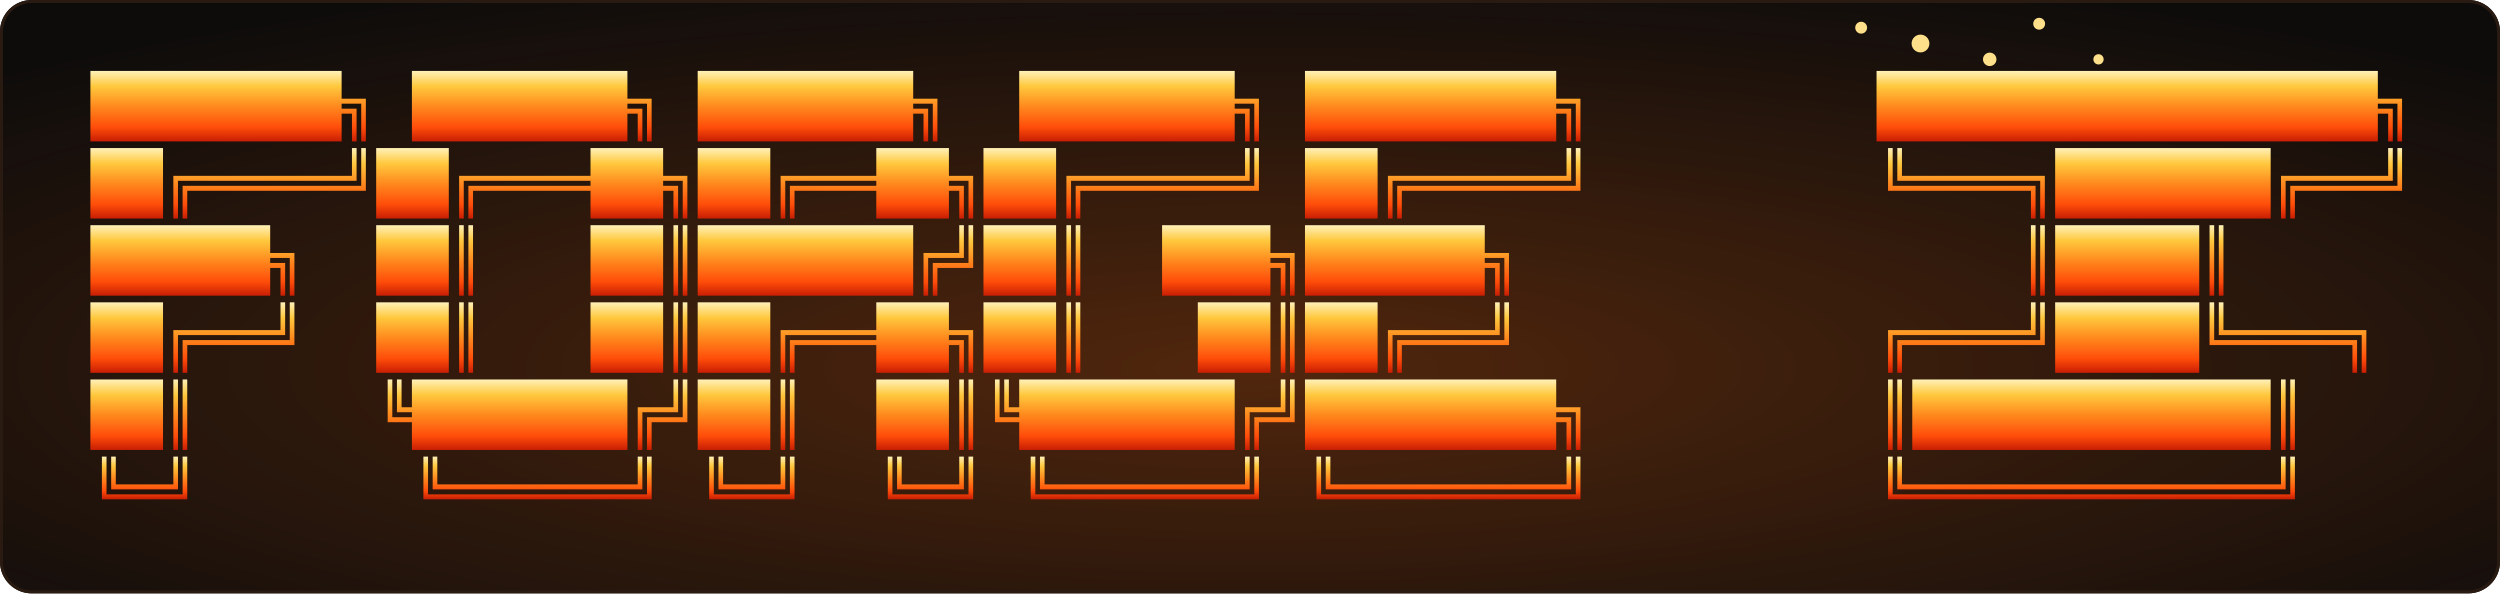
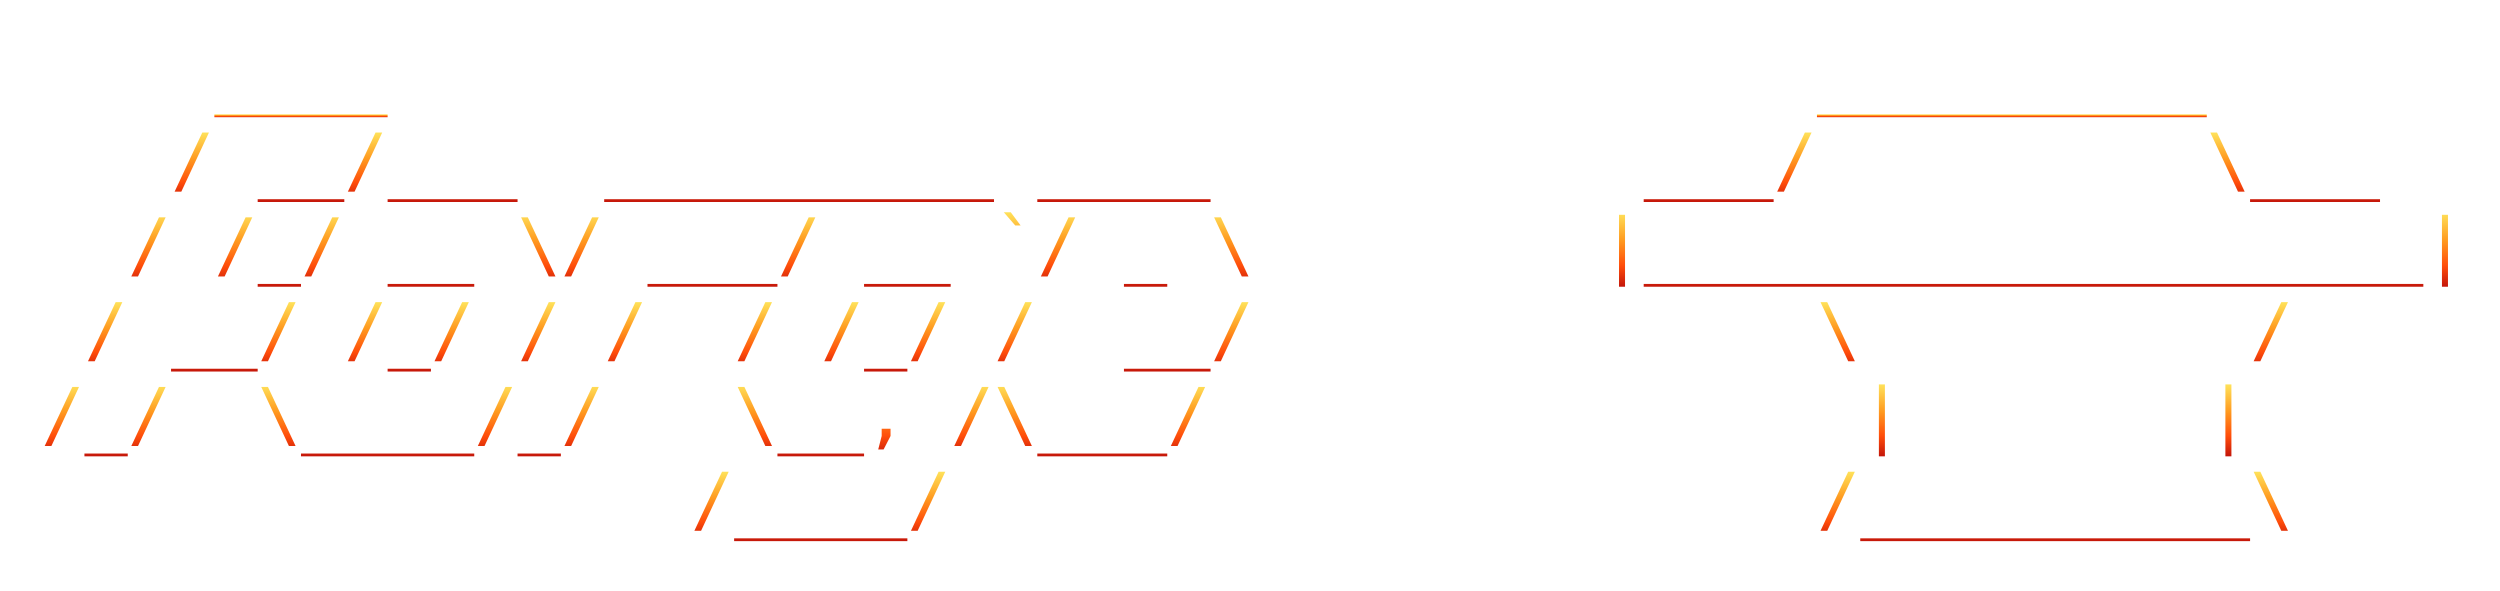
- <svg xmlns="http://www.w3.org/2000/svg" viewBox="0 0 1264 300" role="img" aria-label="forge">
+ <svg xmlns="http://www.w3.org/2000/svg" viewBox="0 0 973 230" role="img" aria-label="forge">
  <defs>
-     <linearGradient id="fire" x1="0" y1="0" x2="0" y2="1">
-       <stop offset="0" stop-color="#FFF1B8" />
-       <stop offset="0.22" stop-color="#FFC83D" />
-       <stop offset="0.5" stop-color="#FF8A1E" />
-       <stop offset="0.8" stop-color="#FF4D0A" />
-       <stop offset="1" stop-color="#C81E04" />
+     <linearGradient id="molten" x1="0" y1="0" x2="0" y2="1">
+       <stop offset="0" stop-color="#FFE25A" />
+       <stop offset="0.38" stop-color="#FF9A1F" />
+       <stop offset="0.72" stop-color="#FF4D0A" />
+       <stop offset="1" stop-color="#C4160A" />
    </linearGradient>
-     <radialGradient id="heat" cx="0.5" cy="0.62" r="0.7">
-       <stop offset="0" stop-color="#FF6A12" stop-opacity="0.28" />
-       <stop offset="1" stop-color="#FF6A12" stop-opacity="0" />
-     </radialGradient>
  </defs>
-   <rect x="0" y="0" width="1264" height="300" rx="16" fill="#0E0C0B" />
-   <rect x="0" y="0" width="1264" height="300" rx="16" fill="url(#heat)" />
-   <rect x="0.75" y="0.75" width="1262.5" height="298.5" rx="15.25" fill="none" stroke="#2A1B12" stroke-width="1.5" />
-   <circle cx="971" cy="22" r="4.5" fill="#FFE08A" />
-   <circle cx="1031" cy="12" r="3" fill="#FFE08A" />
-   <circle cx="941" cy="14" r="3" fill="#FFE08A" />
-   <circle cx="1061" cy="30" r="2.6" fill="#FFE08A" />
-   <circle cx="1006" cy="30" r="3.4" fill="#FFE08A" />
-   <g font-family="'Cascadia Code','SFMono-Regular','Consolas','DejaVu Sans Mono',monospace" font-size="30" fill="url(#fire)">
-     <text x="46" y="64" xml:space="preserve">███████╗ ██████╗ ██████╗  ██████╗ ███████╗        ██████████████╗</text>
-     <text x="46" y="103" xml:space="preserve">██╔════╝██╔═══██╗██╔══██╗██╔════╝ ██╔════╝        ╚═══╗██████╔══╝</text>
-     <text x="46" y="142" xml:space="preserve">█████╗  ██║   ██║██████╔╝██║  ███╗█████╗              ║████║</text>
-     <text x="46" y="181" xml:space="preserve">██╔══╝  ██║   ██║██╔══██╗██║   ██║██╔══╝          ╔═══╝████╚═══╗</text>
-     <text x="46" y="220" xml:space="preserve">██║     ╚██████╔╝██║  ██║╚██████╔╝███████╗        ║██████████║</text>
-     <text x="46" y="259" xml:space="preserve">╚═╝      ╚═════╝ ╚═╝  ╚═╝ ╚═════╝ ╚══════╝        ╚══════════╝</text>
+   <g font-family="'Cascadia Code','SFMono-Regular','Consolas','DejaVu Sans Mono',monospace" font-size="28" fill="url(#molten)">
+     <text x="16" y="39" xml:space="preserve">    ____                                 _________</text>
+     <text x="16" y="72" xml:space="preserve">   / __/___  _________ ____          ___/         \___</text>
+     <text x="16" y="105" xml:space="preserve">  / /_/ __ \/ ___/ __ `/ _ \        |__________________|</text>
+     <text x="16" y="138" xml:space="preserve"> / __/ /_/ / /  / /_/ /  __/             \         /</text>
+     <text x="16" y="171" xml:space="preserve">/_/  \____/_/   \__, /\___/               |       |</text>
+     <text x="16" y="204" xml:space="preserve">               /____/                    /_________\</text>
  </g>
</svg>
